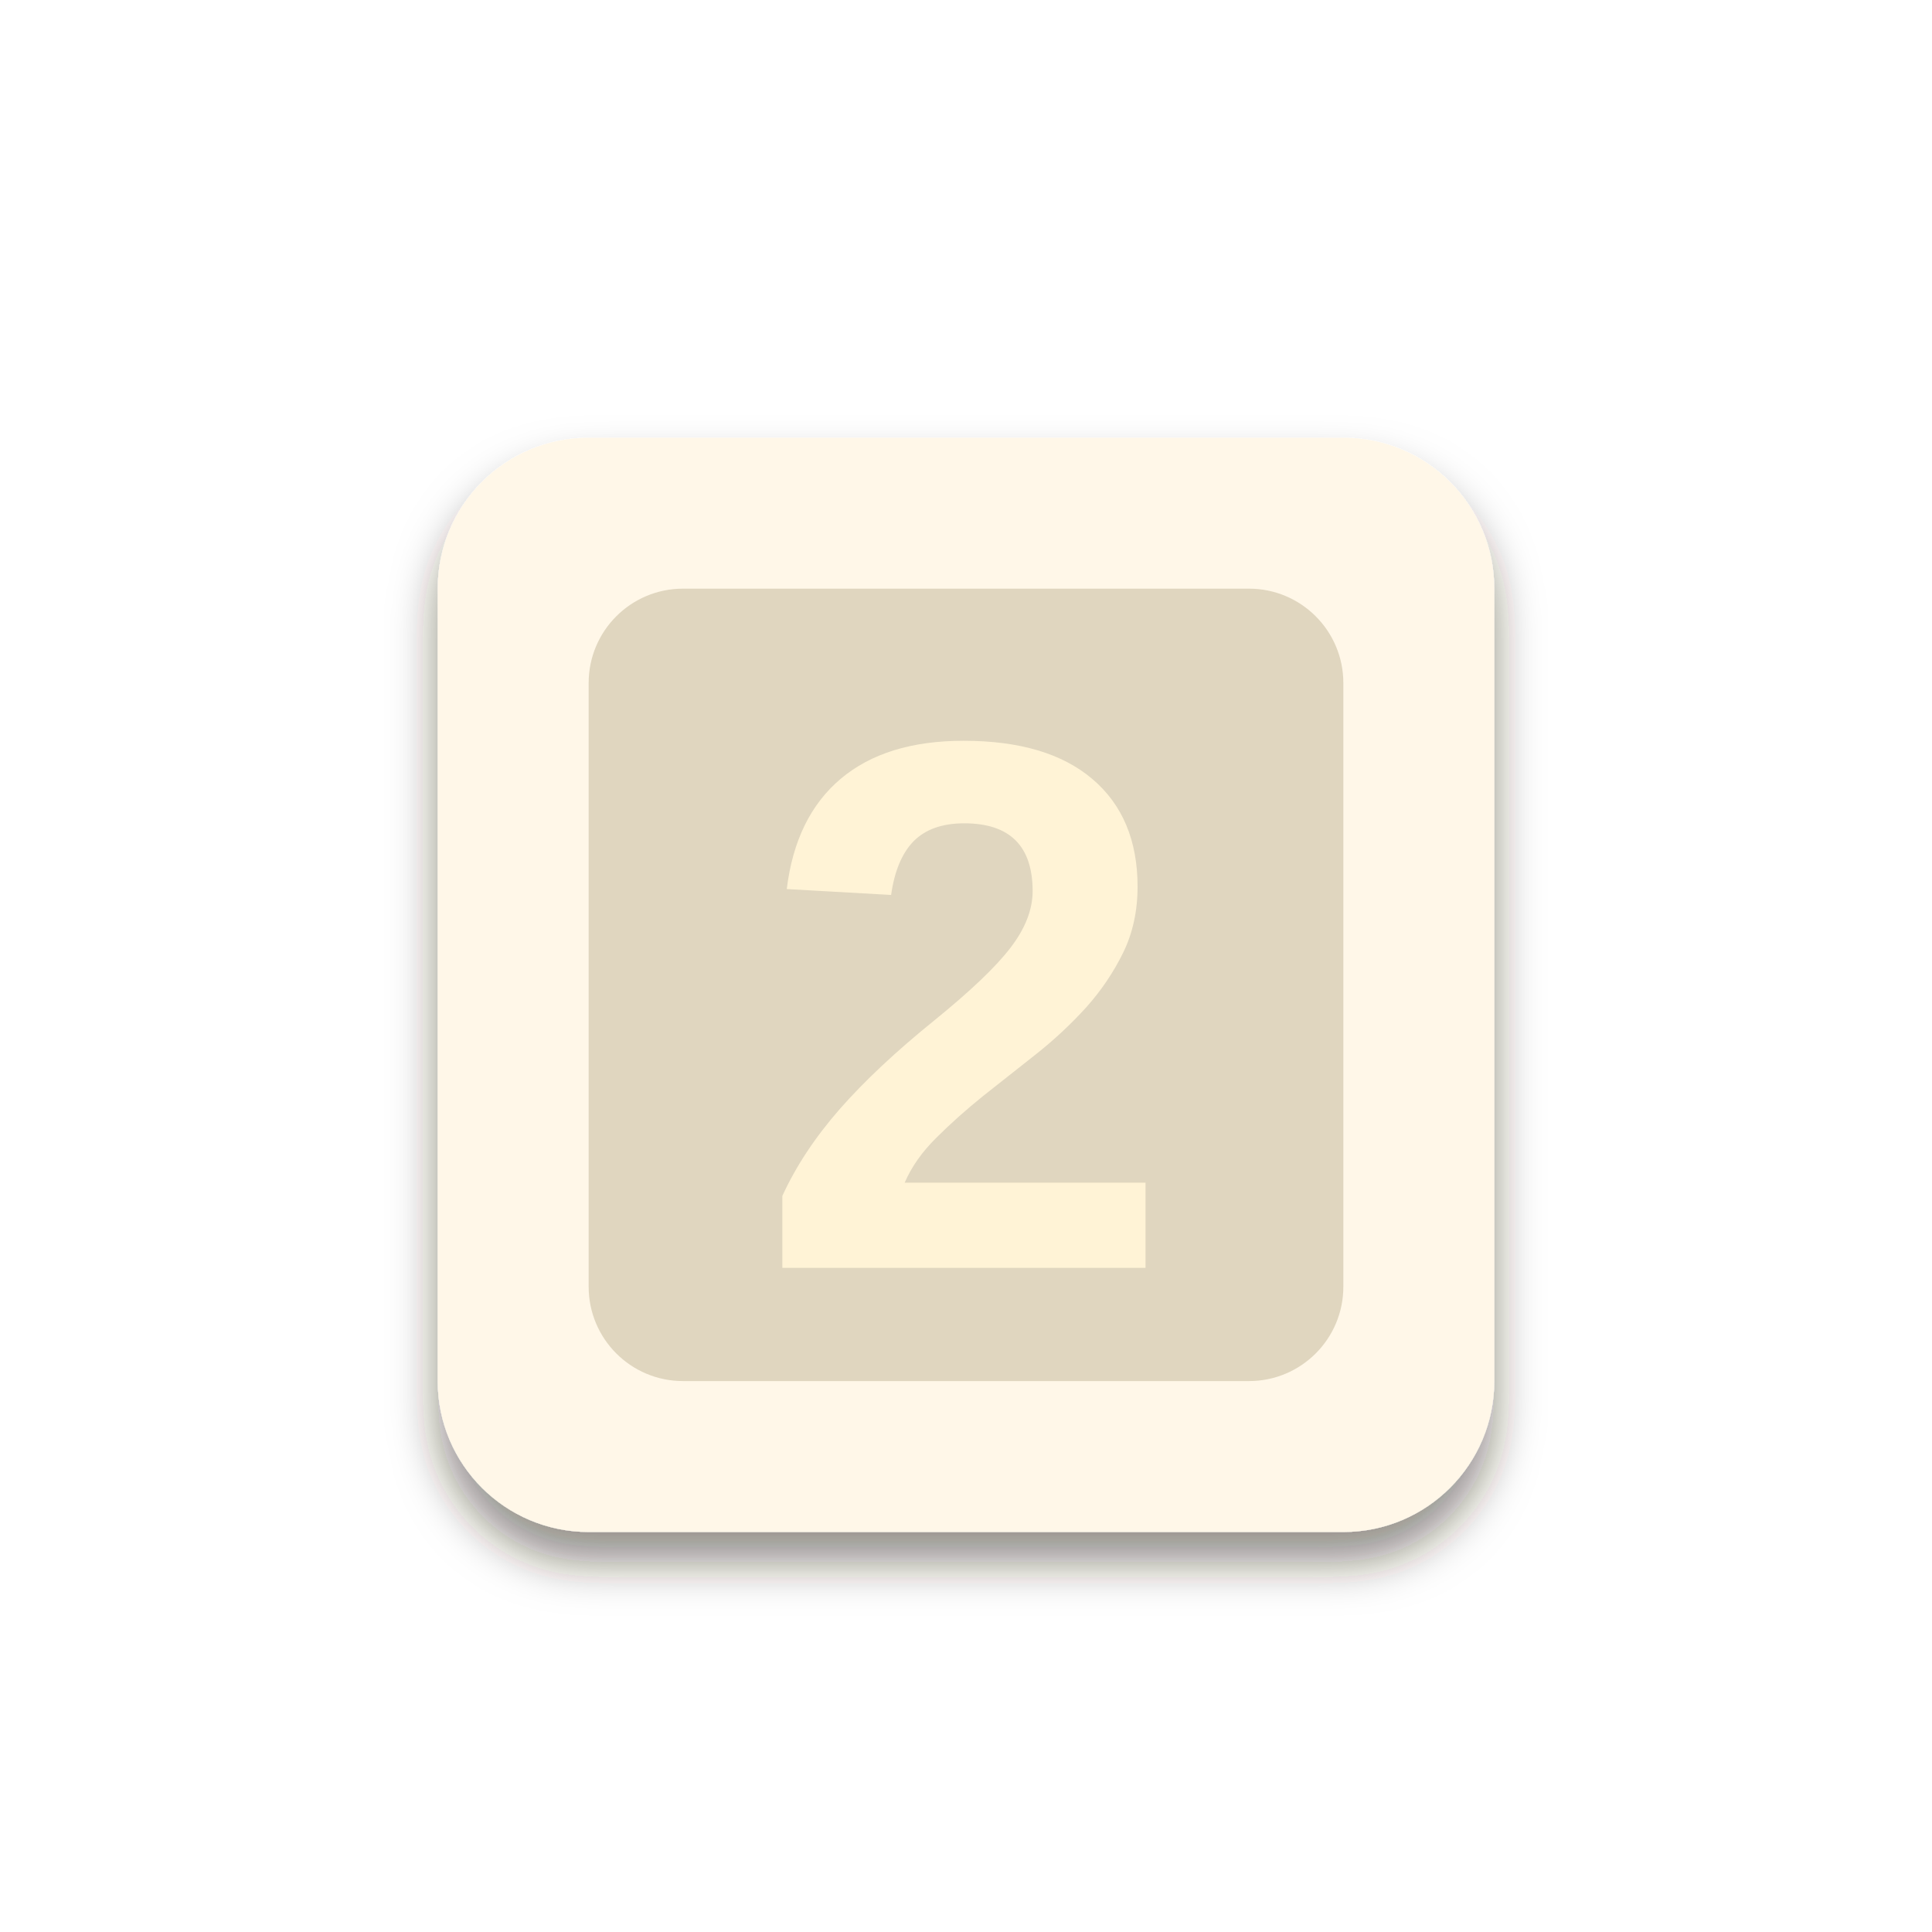
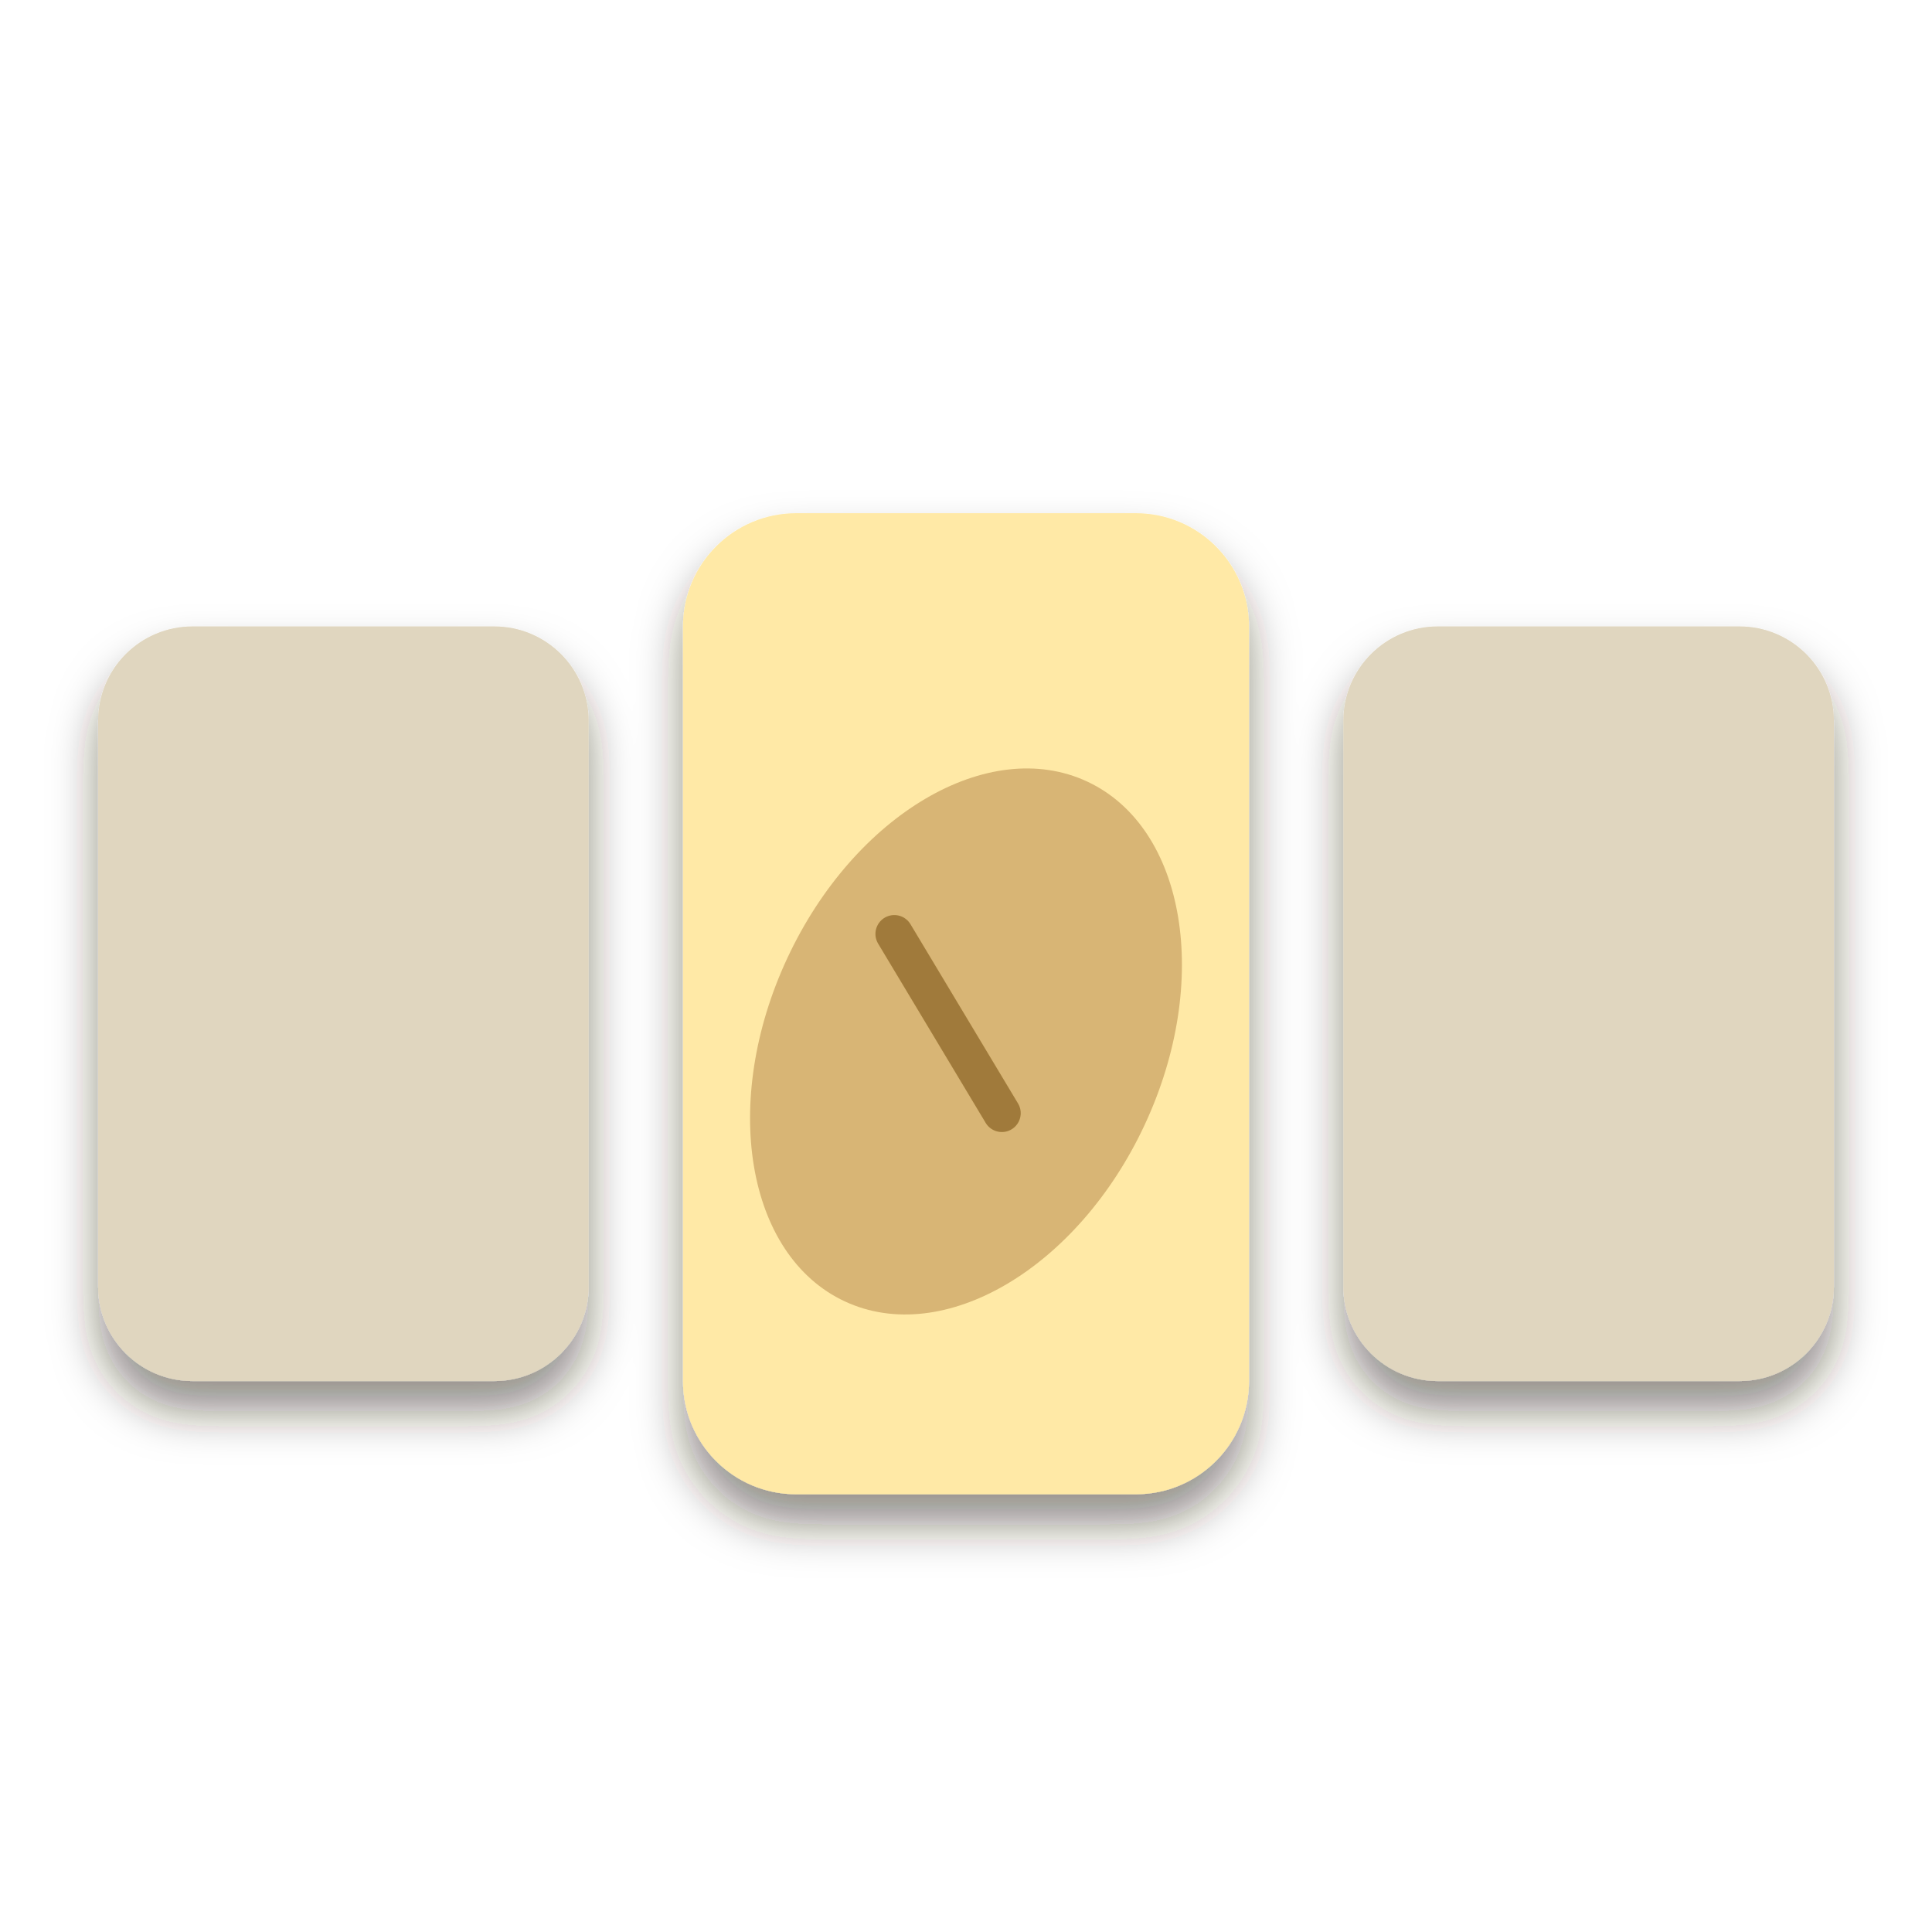
<svg xmlns="http://www.w3.org/2000/svg" viewBox="0 0 256 256" width="256" height="256">
  <defs>
    <filter id="ms" x="-20%%" y="-20%%" width="140%%" height="150%%">
      <feDropShadow dx="0" dy="4" stdDeviation="3" flood-color="#2a1a0c" flood-opacity="0.5" />
    </filter>
  </defs>
  <g filter="url(#ms)">
    <g transform="translate(3 13) scale(2.5)">
-       <rect x="22" y="18" width="56" height="58" rx="8" fill="#fff7e8" />
-       <rect x="30" y="26" width="40" height="42" rx="5" fill="#e0d6bf" />
-       <text x="50" y="62" font-family="Arial Black, Arial, Helvetica, sans-serif" font-weight="900" font-size="40" text-anchor="middle" fill="#fff3d6">2</text>
+       <rect x="4" y="28" width="26" height="40" rx="5" fill="#e0d6bf" />
+       <rect x="35" y="22" width="30" height="52" rx="6" fill="#ffe9a6" />
+       <ellipse cx="50" cy="50" rx="10.45" ry="15.2" transform="rotate(25 50 50)" fill="#d8b574" />
+       <path d="M46.2 44.3 L51.9 53.8" fill="none" stroke="#a07a3a" stroke-width="2" stroke-linecap="round" />
+       <rect x="70" y="28" width="26" height="40" rx="5" fill="#e0d6bf" />
    </g>
  </g>
</svg>
